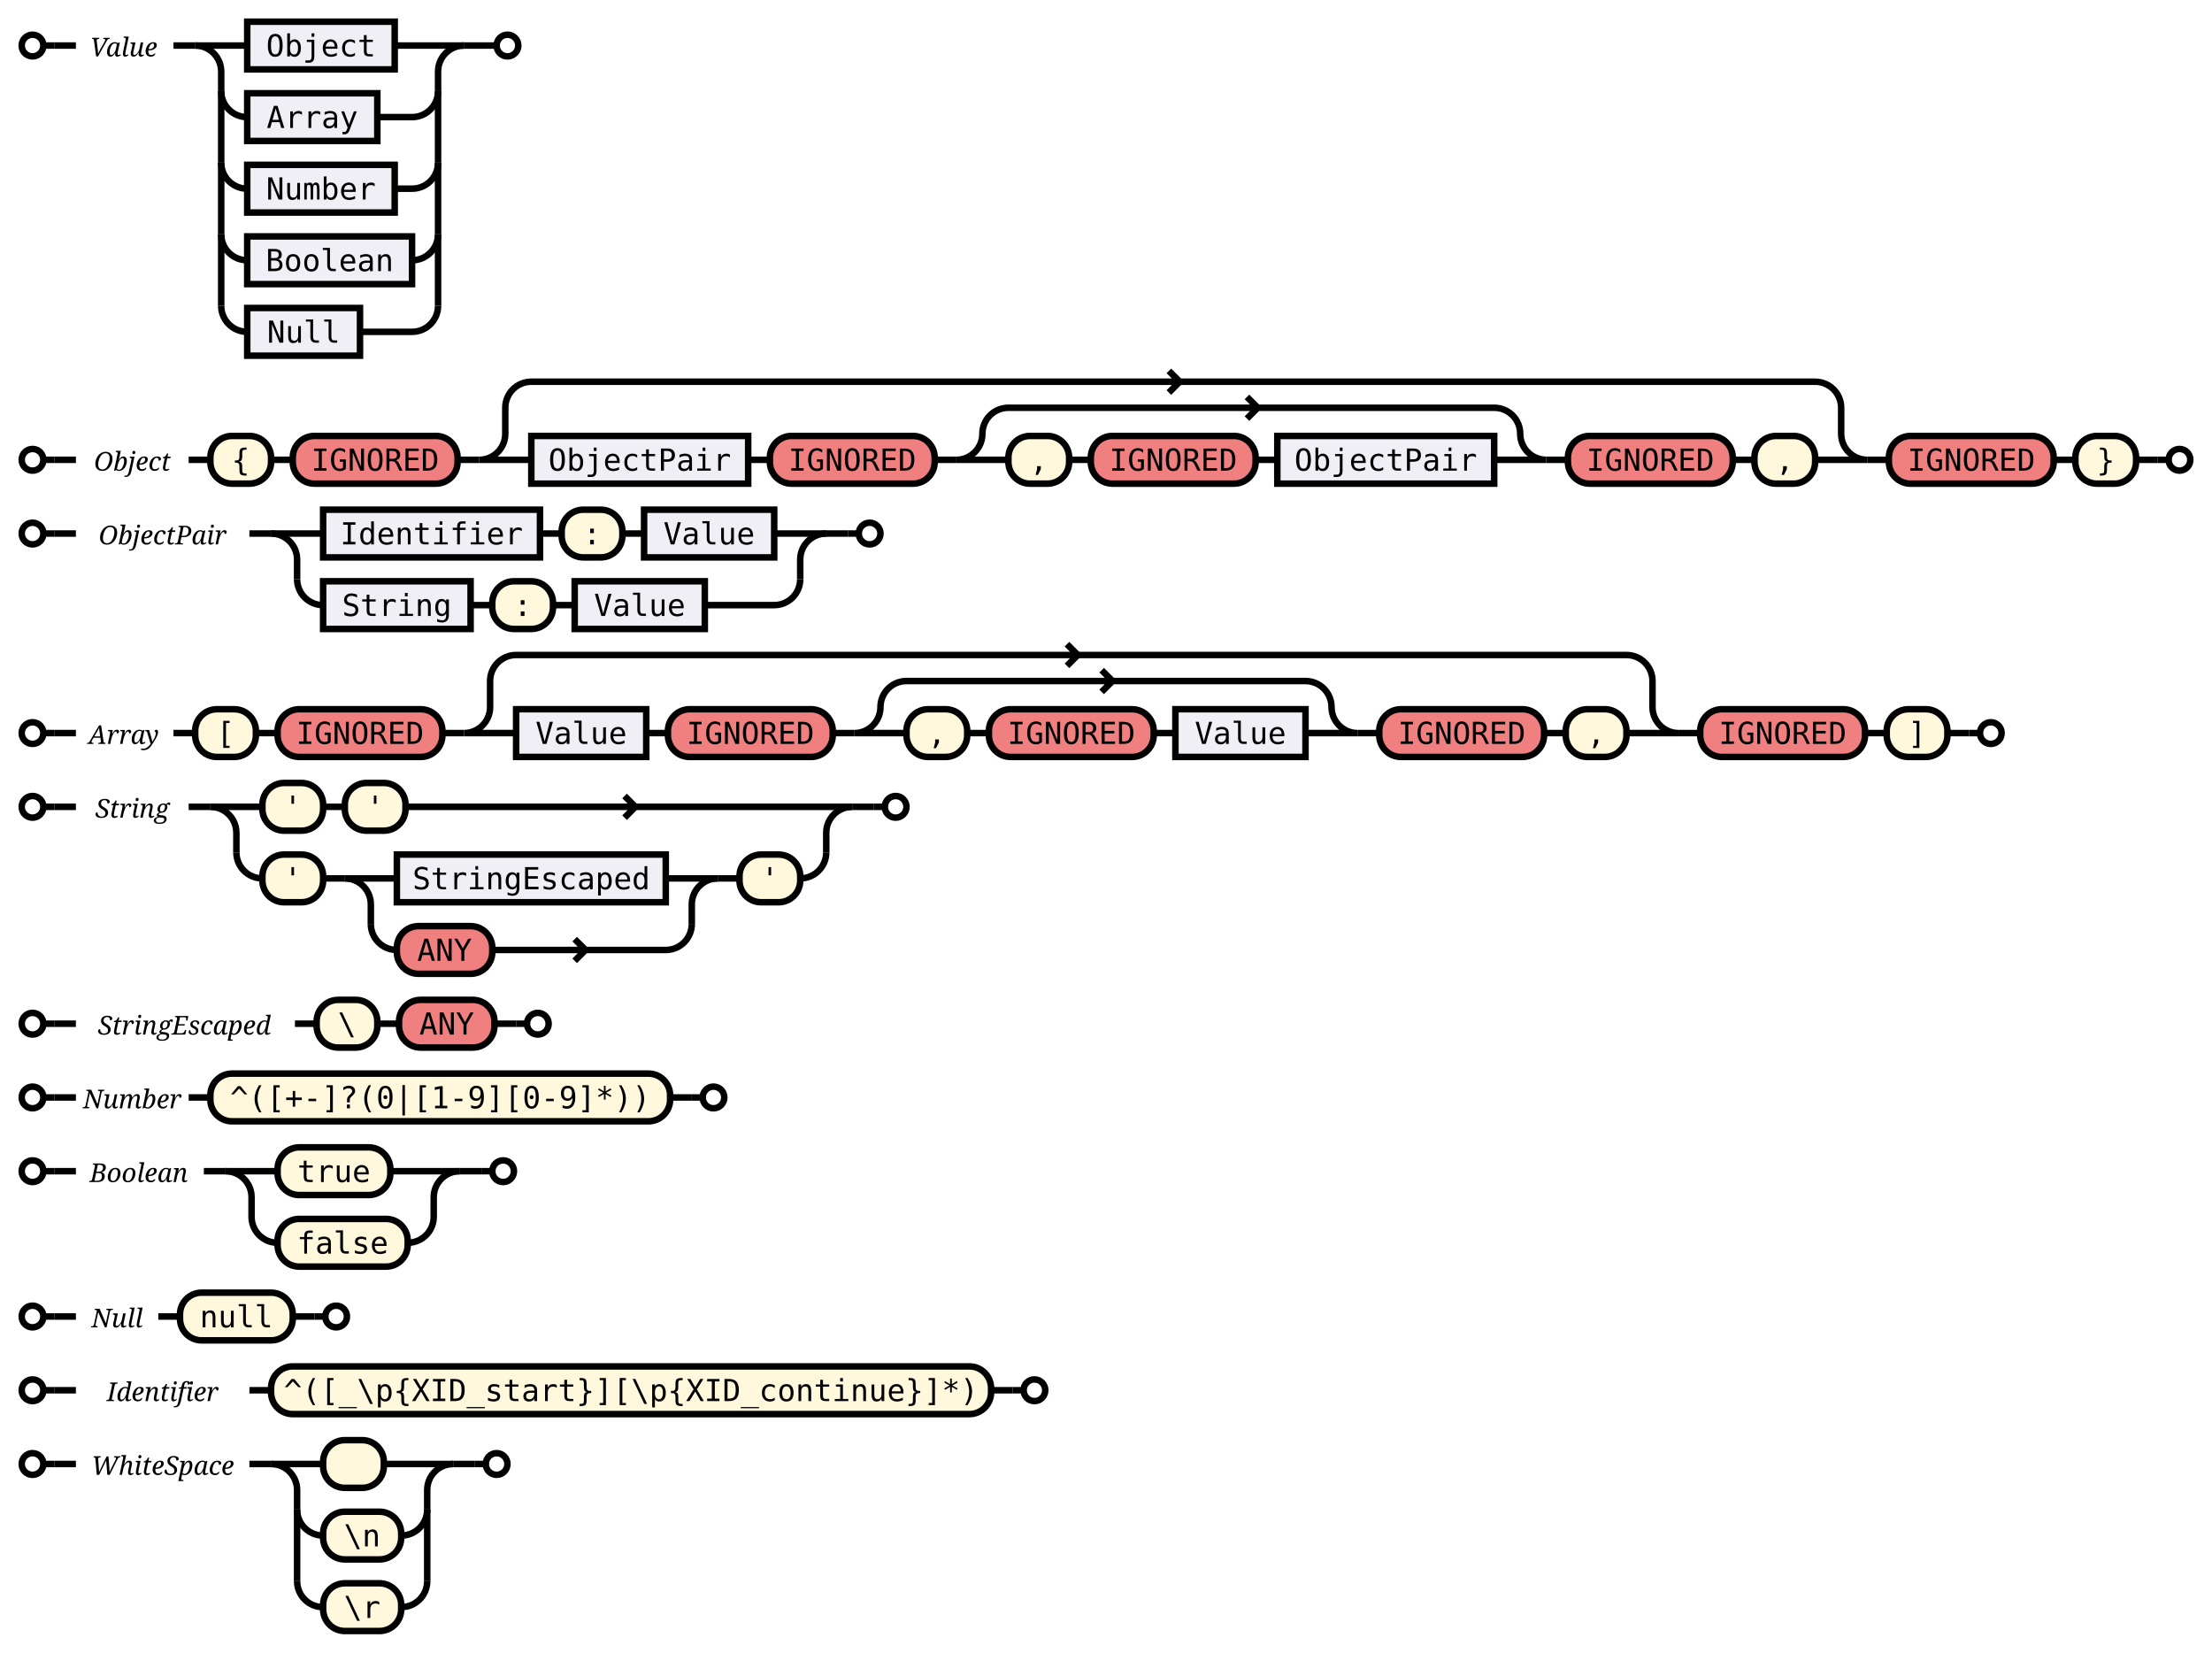
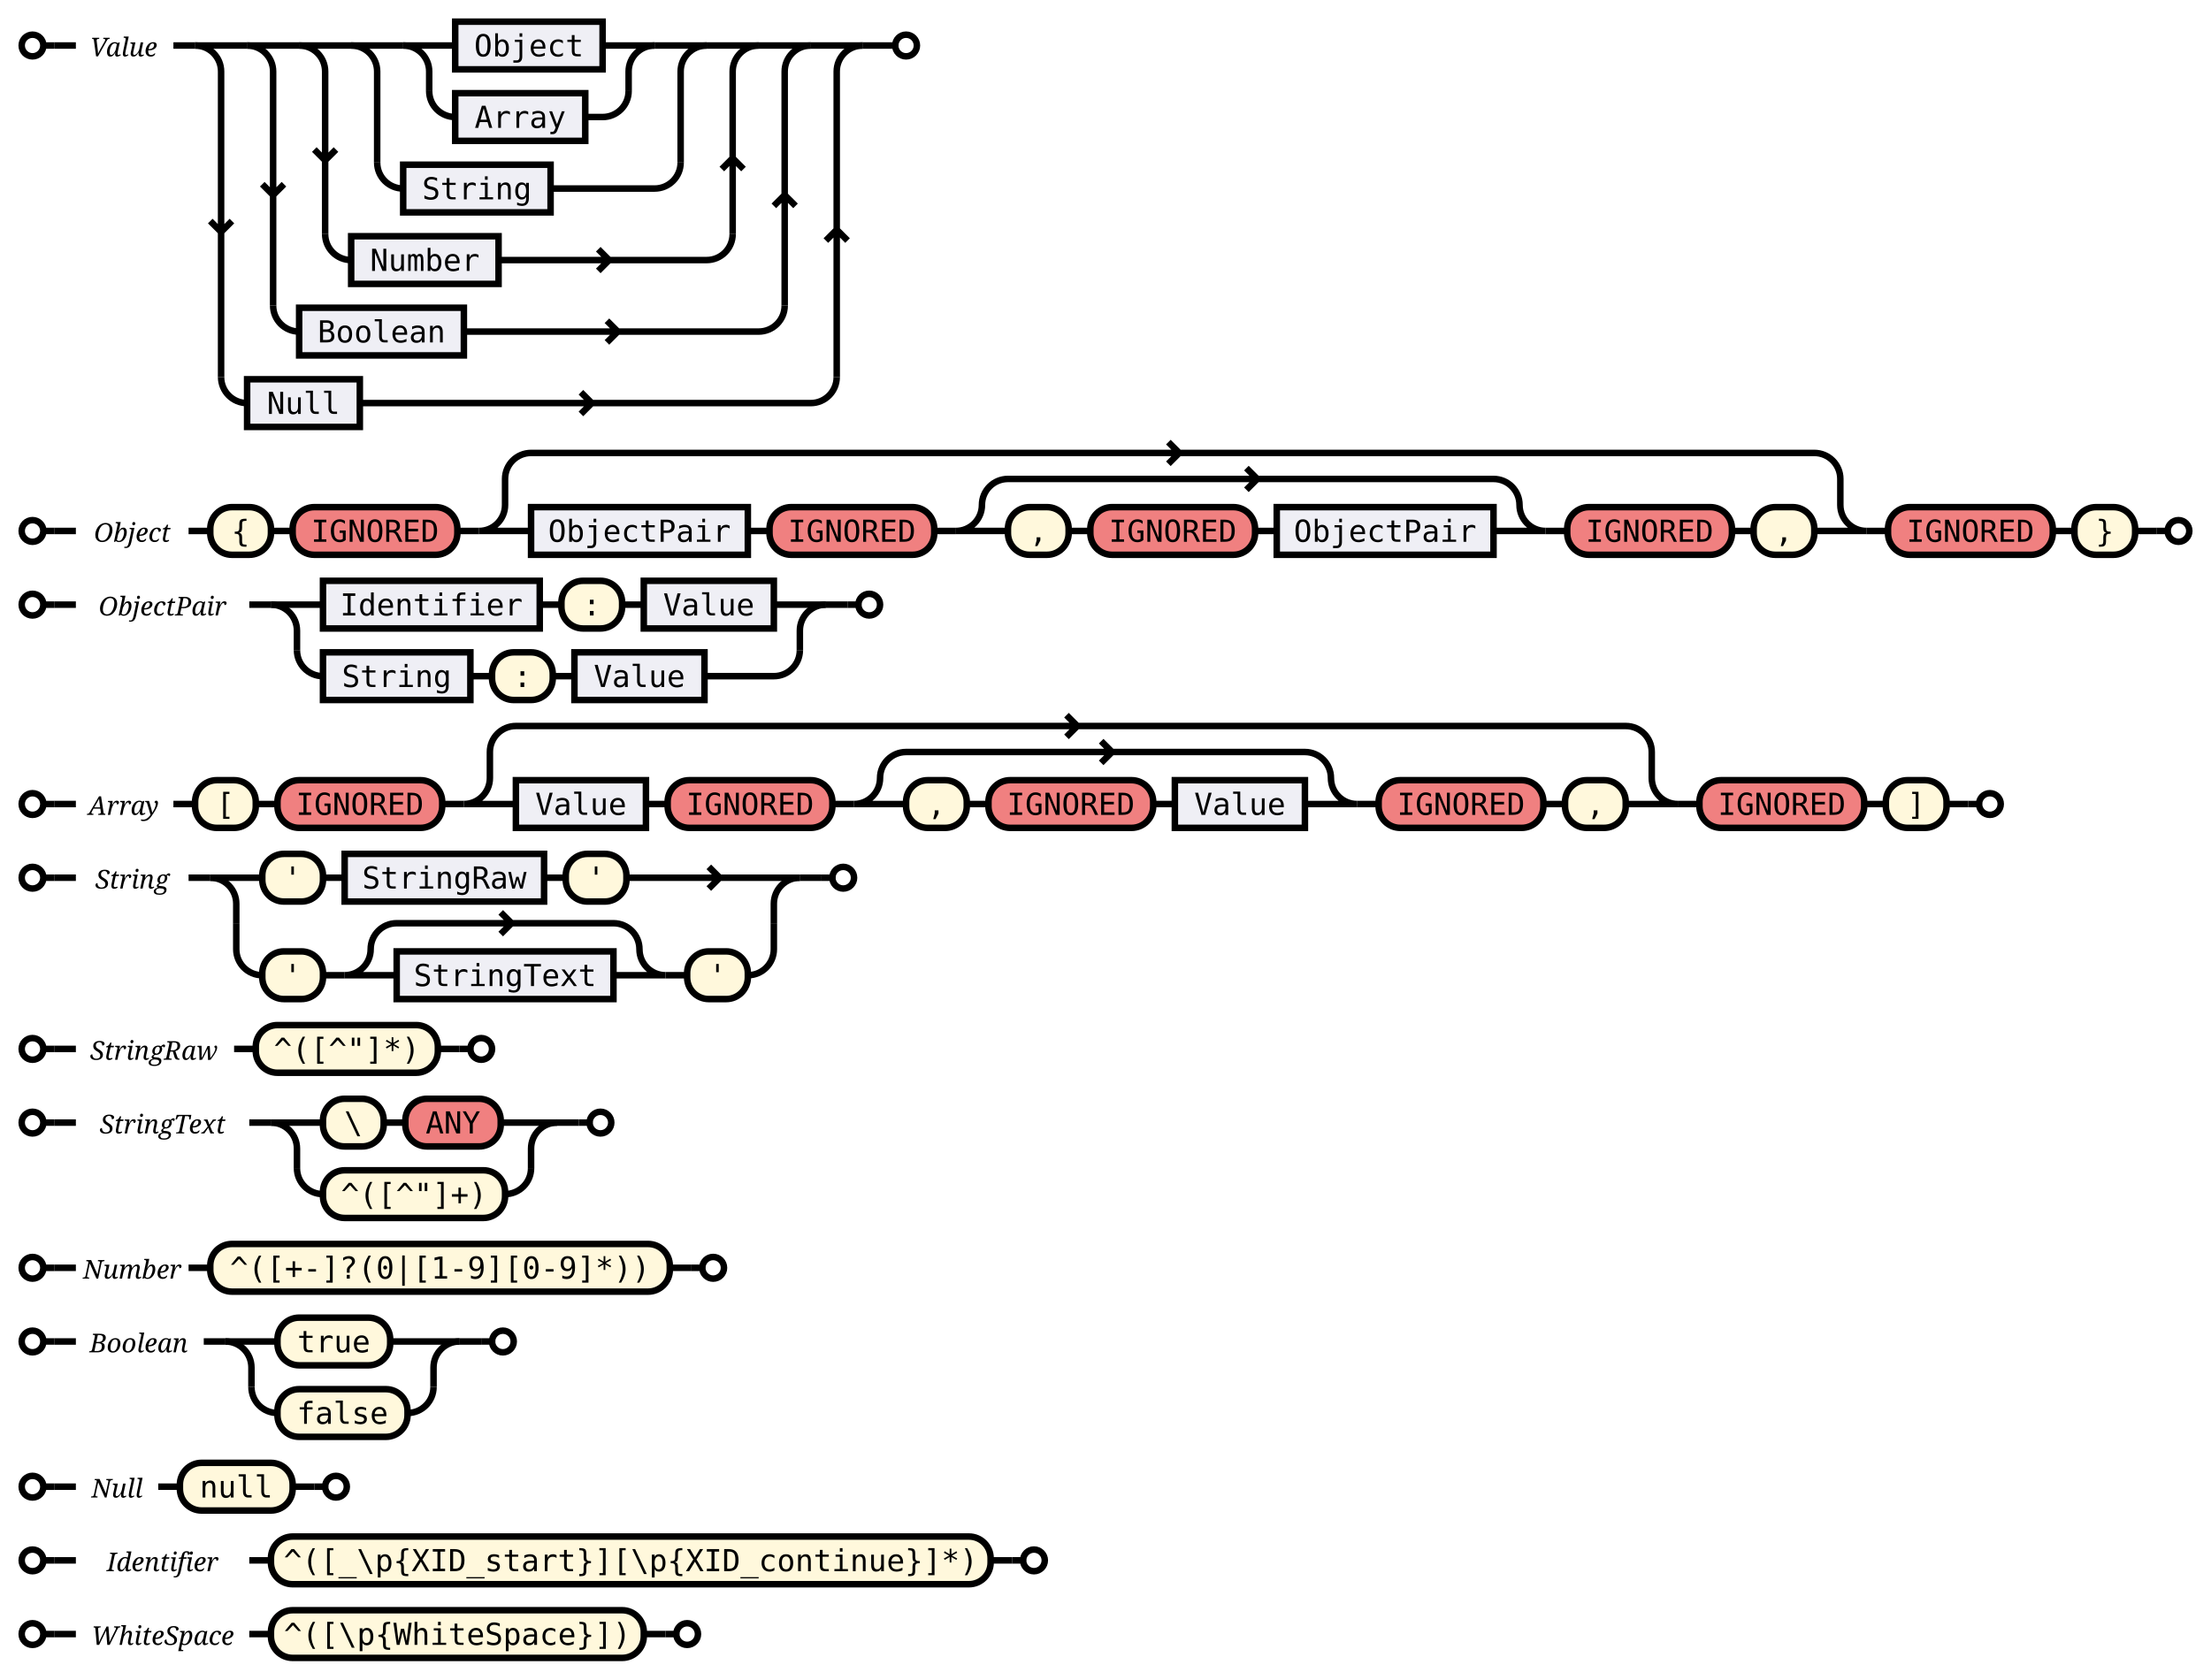
- <svg xmlns="http://www.w3.org/2000/svg" xmlns:xlink="http://www.w3.org/1999/xlink" class="railroad" viewBox="0 0 1020 762">
+ <svg xmlns="http://www.w3.org/2000/svg" xmlns:xlink="http://www.w3.org/1999/xlink" class="railroad" viewBox="0 0 1020 775">
  <style type="text/css">svg.railroad{background-color:hsl(30,20%,95%);background-size:15px 15px;background-image:linear-gradient(to right,rgba(30,30,30,.05) 1px,transparent 1px),linear-gradient(to bottom,rgba(30,30,30,.05) 1px,transparent 1px);}svg.railroad path{stroke-width:3px;stroke:black;fill:transparent;}svg.railroad .debug{stroke-width:1px;stroke:red;}svg.railroad text{font-size:14px;font-family:monospace;text-anchor:middle;}svg.railroad .nonterminal text{font-weight:bold;}svg.railroad text.comment{font-family:serif;font-style:italic;font-size:12px;}svg.railroad rect{stroke-width:3px;stroke:black;}svg.railroad g.labeledbox&gt;rect{stroke-width:1px;stroke:grey;stroke-dasharray:5px;fill:rgba(90,90,150,.1);}svg.railroad .symbol&gt;rect{fill:rgba(90,90,150,.1);}svg.railroad .regex&gt;rect{fill:honeydew;}svg.railroad .string&gt;rect{fill:cornsilk;}svg.railroad .character&gt;rect{fill:lightcoral;}</style>
  <g class="verticalgrid">
    <g class="sequence">
      <path d=" M 10 21 a 5 5 0 0 1 5 -5 a 5 5 0 0 1 5 5 a 5 5 0 0 1 -5 5 a 5 5 0 0 1 -5 -5 m 10 0 h 5" />
      <text class="comment" id="Value" x="57" y="26">
Value</text>
      <g class="choice">
-         <path d=" M 90 21 h 24 m 68 0 h 32" />
-         <a class="link" xlink:href="#Object">
-           <g class="symbol">
-             <rect height="22" width="68" x="114" y="10" />
-             <text x="148" y="26">
+         <path d=" M 90 21 h 24 m 260 0 h 24" />
+         <g class="choice">
+           <path d=" M 114 21 h 24 m 212 0 h 24" />
+           <g class="choice">
+             <path d=" M 138 21 h 24 m 164 0 h 24" />
+             <g class="choice">
+               <path d=" M 162 21 h 24 m 116 0 h 24" />
+               <g class="choice">
+                 <path d=" M 186 21 h 24 m 68 0 h 24" />
+                 <a class="link" xlink:href="#Object">
+                   <g class="symbol">
+                     <rect height="22" width="68" x="210" y="10" />
+                     <text x="244" y="26">
Object</text>
-           </g>
-         </a>
-         <path d=" M 90 21 a 12 12 0 0 1 12 12 v 9 m 100 0 v -9 a 12 12 0 0 1 12 -12" />
-         <path d=" M 102 42 v 33 m 100 0 v -33" />
-         <path d=" M 102 75 v 33 m 100 0 v -33" />
-         <path d=" M 102 108 v 33 m 100 0 v -33" />
-         <path d=" M 102 42 v 0 a 12 12 0 0 0 12 12 m 60 0 h 16 a 12 12 0 0 0 12 -12 v 0" />
-         <a class="link" xlink:href="#Array">
-           <g class="symbol">
-             <rect height="22" width="60" x="114" y="43" />
-             <text x="144" y="59">
+                   </g>
+                 </a>
+                 <path d=" M 186 21 a 12 12 0 0 1 12 12 v 9 m 92 0 v -9 a 12 12 0 0 1 12 -12" />
+                 <path d=" M 198 42 v 0 a 12 12 0 0 0 12 12 m 60 0 h 8 a 12 12 0 0 0 12 -12 v 0" />
+                 <a class="link" xlink:href="#Array">
+                   <g class="symbol">
+                     <rect height="22" width="60" x="210" y="43" />
+                     <text x="240" y="59">
Array</text>
-           </g>
-         </a>
-         <path d=" M 102 75 v 0 a 12 12 0 0 0 12 12 m 68 0 h 8 a 12 12 0 0 0 12 -12 v 0" />
-         <a class="link" xlink:href="#Number">
-           <g class="symbol">
-             <rect height="22" width="68" x="114" y="76" />
-             <text x="148" y="92">
+                   </g>
+                 </a>
+               </g>
+               <path d=" M 162 21 a 12 12 0 0 1 12 12 v 42 m 140 0 v -42 a 12 12 0 0 1 12 -12" />
+               <path d=" M 174 75 v 0 a 12 12 0 0 0 12 12 m 68 0 h 48 a 12 12 0 0 0 12 -12 v 0" />
+               <a class="link" xlink:href="#String">
+                 <g class="symbol">
+                   <rect height="22" width="68" x="186" y="76" />
+                   <text x="220" y="92">
+                             String
+                         </text>
+                 </g>
+               </a>
+             </g>
+             <path d=" M 138 21 a 12 12 0 0 1 12 12 v 75 m 0 -34 l -5 -5 m 10 0 l -5 5 m 0 34 m 188 0 v -75 m 0 40 l -5 5 m 10 0 l -5 -5 m 0 -40 a 12 12 0 0 1 12 -12" />
+             <path d=" M 150 108 v 0 a 12 12 0 0 0 12 12 m 68 0 h 96 m -45 0 l -5 -5 m 0 10 l 5 -5 m 45 0 a 12 12 0 0 0 12 -12 v 0" />
+             <a class="link" xlink:href="#Number">
+               <g class="symbol">
+                 <rect height="22" width="68" x="162" y="109" />
+                 <text x="196" y="125">
Number</text>
-           </g>
-         </a>
-         <path d=" M 102 108 v 0 a 12 12 0 0 0 12 12 m 76 0 h 0 a 12 12 0 0 0 12 -12 v 0" />
-         <a class="link" xlink:href="#Boolean">
-           <g class="symbol">
-             <rect height="22" width="76" x="114" y="109" />
-             <text x="152" y="125">
+               </g>
+             </a>
+           </g>
+           <path d=" M 114 21 a 12 12 0 0 1 12 12 v 108 m 0 -51 l -5 -5 m 10 0 l -5 5 m 0 51 m 236 0 v -108 m 0 57 l -5 5 m 10 0 l -5 -5 m 0 -57 a 12 12 0 0 1 12 -12" />
+           <path d=" M 126 141 v 0 a 12 12 0 0 0 12 12 m 76 0 h 136 m -65 0 l -5 -5 m 0 10 l 5 -5 m 65 0 a 12 12 0 0 0 12 -12 v 0" />
+           <a class="link" xlink:href="#Boolean">
+             <g class="symbol">
+               <rect height="22" width="76" x="138" y="142" />
+               <text x="176" y="158">
Boolean</text>
-           </g>
-         </a>
-         <path d=" M 102 141 v 0 a 12 12 0 0 0 12 12 m 52 0 h 24 a 12 12 0 0 0 12 -12 v 0" />
+             </g>
+           </a>
+         </g>
+         <path d=" M 90 21 a 12 12 0 0 1 12 12 v 141 m 0 -67 l -5 -5 m 10 0 l -5 5 m 0 67 m 284 0 v -141 m 0 73 l -5 5 m 10 0 l -5 -5 m 0 -73 a 12 12 0 0 1 12 -12" />
+         <path d=" M 102 174 v 0 a 12 12 0 0 0 12 12 m 52 0 h 208 m -101 0 l -5 -5 m 0 10 l 5 -5 m 101 0 a 12 12 0 0 0 12 -12 v 0" />
        <a class="link" xlink:href="#Null">
          <g class="symbol">
-             <rect height="22" width="52" x="114" y="142" />
-             <text x="140" y="158">
+             <rect height="22" width="52" x="114" y="175" />
+             <text x="140" y="191">
Null</text>
          </g>
        </a>
      </g>
-       <path d=" M 224 21 h 5 a 5 5 0 0 1 5 -5 a 5 5 0 0 1 5 5 a 5 5 0 0 1 -5 5 a 5 5 0 0 1 -5 -5" />
+       <path d=" M 408 21 h 5 a 5 5 0 0 1 5 -5 a 5 5 0 0 1 5 5 a 5 5 0 0 1 -5 5 a 5 5 0 0 1 -5 -5" />
      <path d=" M 25 21 h 10" />
      <path d=" M 80 21 h 10" />
-       <path d=" M 214 21 h 10" />
-     </g>
-     <g class="sequence">
-       <path d=" M 10 212 a 5 5 0 0 1 5 -5 a 5 5 0 0 1 5 5 a 5 5 0 0 1 -5 5 a 5 5 0 0 1 -5 -5 m 10 0 h 5" />
-       <text class="comment" id="Object" x="61" y="217">
+       <path d=" M 398 21 h 10" />
+     </g>
+     <g class="sequence">
+       <path d=" M 10 245 a 5 5 0 0 1 5 -5 a 5 5 0 0 1 5 5 a 5 5 0 0 1 -5 5 a 5 5 0 0 1 -5 -5 m 10 0 h 5" />
+       <text class="comment" id="Object" x="61" y="250">
Object</text>
      <g class="sequence">
        <g class="string">
-           <rect height="22" rx="10" ry="10" width="28" x="97" y="201" />
-           <text x="111" y="217">
+           <rect height="22" rx="10" ry="10" width="28" x="97" y="234" />
+           <text x="111" y="250">
{</text>
        </g>
        <g class="character">
-           <rect height="22" rx="10" ry="10" width="76" x="135" y="201" />
-           <text x="173" y="217">
+           <rect height="22" rx="10" ry="10" width="76" x="135" y="234" />
+           <text x="173" y="250">
IGNORED</text>
        </g>
        <g class="optional">
-           <path d=" M 221 212 h 24 m -24 0 a 12 12 0 0 0 12 -12 v -12 a 12 12 0 0 1 12 -12 h 592 m -293 0 l -5 -5 m 0 10 l 5 -5 m 293 0 a 12 12 0 0 1 12 12 v 12 a 12 12 0 0 0 12 12 h -24" />
+           <path d=" M 221 245 h 24 m -24 0 a 12 12 0 0 0 12 -12 v -12 a 12 12 0 0 1 12 -12 h 592 m -293 0 l -5 -5 m 0 10 l 5 -5 m 293 0 a 12 12 0 0 1 12 12 v 12 a 12 12 0 0 0 12 12 h -24" />
          <g class="sequence">
            <a class="link" xlink:href="#ObjectPair">
              <g class="symbol">
-                 <rect height="22" width="100" x="245" y="201" />
-                 <text x="295" y="217">
+                 <rect height="22" width="100" x="245" y="234" />
+                 <text x="295" y="250">
ObjectPair</text>
              </g>
            </a>
            <g class="character">
-               <rect height="22" rx="10" ry="10" width="76" x="355" y="201" />
-               <text x="393" y="217">
+               <rect height="22" rx="10" ry="10" width="76" x="355" y="234" />
+               <text x="393" y="250">
IGNORED</text>
            </g>
            <g class="optional">
-               <path d=" M 441 212 h 24 m -24 0 a 12 12 0 0 0 12 -12 v 0 a 12 12 0 0 1 12 -12 h 224 m -109 0 l -5 -5 m 0 10 l 5 -5 m 109 0 a 12 12 0 0 1 12 12 v 0 a 12 12 0 0 0 12 12 h -24" />
+               <path d=" M 441 245 h 24 m -24 0 a 12 12 0 0 0 12 -12 v 0 a 12 12 0 0 1 12 -12 h 224 m -109 0 l -5 -5 m 0 10 l 5 -5 m 109 0 a 12 12 0 0 1 12 12 v 0 a 12 12 0 0 0 12 12 h -24" />
              <g class="sequence">
-                 <g class="string">
-                   <rect height="22" rx="10" ry="10" width="28" x="465" y="201" />
-                   <text x="479" y="217">
+                 <g class="sequence">
+                   <g class="string">
+                     <rect height="22" rx="10" ry="10" width="28" x="465" y="234" />
+                     <text x="479" y="250">
,</text>
-                 </g>
-                 <g class="character">
-                   <rect height="22" rx="10" ry="10" width="76" x="503" y="201" />
-                   <text x="541" y="217">
- IGNORED</text>
+                   </g>
+                   <g class="character">
+                     <rect height="22" rx="10" ry="10" width="76" x="503" y="234" />
+                     <text x="541" y="250">
+ IGNORED</text>
+                   </g>
+                   <path d=" M 493 245 h 10" />
                </g>
                <a class="link" xlink:href="#ObjectPair">
                  <g class="symbol">
-                     <rect height="22" width="100" x="589" y="201" />
-                     <text x="639" y="217">
+                     <rect height="22" width="100" x="589" y="234" />
+                     <text x="639" y="250">
ObjectPair</text>
                  </g>
                </a>
-                 <path d=" M 493 212 h 10" />
-                 <path d=" M 579 212 h 10" />
+                 <path d=" M 579 245 h 10" />
              </g>
            </g>
            <g class="character">
-               <rect height="22" rx="10" ry="10" width="76" x="723" y="201" />
-               <text x="761" y="217">
+               <rect height="22" rx="10" ry="10" width="76" x="723" y="234" />
+               <text x="761" y="250">
IGNORED</text>
            </g>
            <g class="string">
-               <rect height="22" rx="10" ry="10" width="28" x="809" y="201" />
-               <text x="823" y="217">
+               <rect height="22" rx="10" ry="10" width="28" x="809" y="234" />
+               <text x="823" y="250">
,</text>
            </g>
-             <path d=" M 345 212 h 10" />
-             <path d=" M 431 212 h 10" />
-             <path d=" M 713 212 h 10" />
-             <path d=" M 799 212 h 10" />
+             <path d=" M 345 245 h 10" />
+             <path d=" M 431 245 h 10" />
+             <path d=" M 713 245 h 10" />
+             <path d=" M 799 245 h 10" />
          </g>
        </g>
        <g class="character">
-           <rect height="22" rx="10" ry="10" width="76" x="871" y="201" />
-           <text x="909" y="217">
- IGNORED</text>
-         </g>
-         <g class="string">
-           <rect height="22" rx="10" ry="10" width="28" x="957" y="201" />
-           <text x="971" y="217">
+           <rect height="22" rx="10" ry="10" width="76" x="871" y="234" />
+           <text x="909" y="250">
+ IGNORED</text>
+         </g>
+         <g class="string">
+           <rect height="22" rx="10" ry="10" width="28" x="957" y="234" />
+           <text x="971" y="250">
}</text>
        </g>
-         <path d=" M 125 212 h 10" />
-         <path d=" M 211 212 h 10" />
-         <path d=" M 861 212 h 10" />
-         <path d=" M 947 212 h 10" />
-       </g>
-       <path d=" M 995 212 h 5 a 5 5 0 0 1 5 -5 a 5 5 0 0 1 5 5 a 5 5 0 0 1 -5 5 a 5 5 0 0 1 -5 -5" />
-       <path d=" M 25 212 h 10" />
-       <path d=" M 87 212 h 10" />
-       <path d=" M 985 212 h 10" />
-     </g>
-     <g class="sequence">
-       <path d=" M 10 246 a 5 5 0 0 1 5 -5 a 5 5 0 0 1 5 5 a 5 5 0 0 1 -5 5 a 5 5 0 0 1 -5 -5 m 10 0 h 5" />
-       <text class="comment" id="ObjectPair" x="75" y="251">
+         <path d=" M 125 245 h 10" />
+         <path d=" M 211 245 h 10" />
+         <path d=" M 861 245 h 10" />
+         <path d=" M 947 245 h 10" />
+       </g>
+       <path d=" M 995 245 h 5 a 5 5 0 0 1 5 -5 a 5 5 0 0 1 5 5 a 5 5 0 0 1 -5 5 a 5 5 0 0 1 -5 -5" />
+       <path d=" M 25 245 h 10" />
+       <path d=" M 87 245 h 10" />
+       <path d=" M 985 245 h 10" />
+     </g>
+     <g class="sequence">
+       <path d=" M 10 279 a 5 5 0 0 1 5 -5 a 5 5 0 0 1 5 5 a 5 5 0 0 1 -5 5 a 5 5 0 0 1 -5 -5 m 10 0 h 5" />
+       <text class="comment" id="ObjectPair" x="75" y="284">
ObjectPair</text>
      <g class="choice">
-         <path d=" M 125 246 h 24 m 208 0 h 24" />
+         <path d=" M 125 279 h 24 m 208 0 h 24" />
        <g class="sequence">
-           <a class="link" xlink:href="#Identifier">
-             <g class="symbol">
-               <rect height="22" width="100" x="149" y="235" />
-               <text x="199" y="251">
+           <g class="sequence">
+             <a class="link" xlink:href="#Identifier">
+               <g class="symbol">
+                 <rect height="22" width="100" x="149" y="268" />
+                 <text x="199" y="284">
Identifier</text>
-             </g>
-           </a>
-           <g class="string">
-             <rect height="22" rx="10" ry="10" width="28" x="259" y="235" />
-             <text x="273" y="251">
+               </g>
+             </a>
+             <g class="string">
+               <rect height="22" rx="10" ry="10" width="28" x="259" y="268" />
+               <text x="273" y="284">
:</text>
+             </g>
+             <path d=" M 249 279 h 10" />
          </g>
          <a class="link" xlink:href="#Value">
            <g class="symbol">
-               <rect height="22" width="60" x="297" y="235" />
-               <text x="327" y="251">
+               <rect height="22" width="60" x="297" y="268" />
+               <text x="327" y="284">
Value</text>
            </g>
          </a>
-           <path d=" M 249 246 h 10" />
-           <path d=" M 287 246 h 10" />
-         </g>
-         <path d=" M 125 246 a 12 12 0 0 1 12 12 v 9 m 232 0 v -9 a 12 12 0 0 1 12 -12" />
-         <path d=" M 137 267 v 0 a 12 12 0 0 0 12 12 m 176 0 h 32 a 12 12 0 0 0 12 -12 v 0" />
+           <path d=" M 287 279 h 10" />
+         </g>
+         <path d=" M 125 279 a 12 12 0 0 1 12 12 v 9 m 232 0 v -9 a 12 12 0 0 1 12 -12" />
+         <path d=" M 137 300 v 0 a 12 12 0 0 0 12 12 m 176 0 h 32 a 12 12 0 0 0 12 -12 v 0" />
        <g class="sequence">
-           <a class="link" xlink:href="#String">
-             <g class="symbol">
-               <rect height="22" width="68" x="149" y="268" />
-               <text x="183" y="284">
+           <g class="sequence">
+             <a class="link" xlink:href="#String">
+               <g class="symbol">
+                 <rect height="22" width="68" x="149" y="301" />
+                 <text x="183" y="317">
String</text>
-             </g>
-           </a>
-           <g class="string">
-             <rect height="22" rx="10" ry="10" width="28" x="227" y="268" />
-             <text x="241" y="284">
+               </g>
+             </a>
+             <g class="string">
+               <rect height="22" rx="10" ry="10" width="28" x="227" y="301" />
+               <text x="241" y="317">
:</text>
+             </g>
+             <path d=" M 217 312 h 10" />
          </g>
          <a class="link" xlink:href="#Value">
            <g class="symbol">
-               <rect height="22" width="60" x="265" y="268" />
-               <text x="295" y="284">
+               <rect height="22" width="60" x="265" y="301" />
+               <text x="295" y="317">
Value</text>
            </g>
          </a>
-           <path d=" M 217 279 h 10" />
-           <path d=" M 255 279 h 10" />
-         </g>
-       </g>
-       <path d=" M 391 246 h 5 a 5 5 0 0 1 5 -5 a 5 5 0 0 1 5 5 a 5 5 0 0 1 -5 5 a 5 5 0 0 1 -5 -5" />
-       <path d=" M 25 246 h 10" />
-       <path d=" M 115 246 h 10" />
-       <path d=" M 381 246 h 10" />
-     </g>
-     <g class="sequence">
-       <path d=" M 10 338 a 5 5 0 0 1 5 -5 a 5 5 0 0 1 5 5 a 5 5 0 0 1 -5 5 a 5 5 0 0 1 -5 -5 m 10 0 h 5" />
-       <text class="comment" id="Array" x="57" y="343">
+           <path d=" M 255 312 h 10" />
+         </g>
+       </g>
+       <path d=" M 391 279 h 5 a 5 5 0 0 1 5 -5 a 5 5 0 0 1 5 5 a 5 5 0 0 1 -5 5 a 5 5 0 0 1 -5 -5" />
+       <path d=" M 25 279 h 10" />
+       <path d=" M 115 279 h 10" />
+       <path d=" M 381 279 h 10" />
+     </g>
+     <g class="sequence">
+       <path d=" M 10 371 a 5 5 0 0 1 5 -5 a 5 5 0 0 1 5 5 a 5 5 0 0 1 -5 5 a 5 5 0 0 1 -5 -5 m 10 0 h 5" />
+       <text class="comment" id="Array" x="57" y="376">
Array</text>
      <g class="sequence">
        <g class="string">
-           <rect height="22" rx="10" ry="10" width="28" x="90" y="327" />
-           <text x="104" y="343">
+           <rect height="22" rx="10" ry="10" width="28" x="90" y="360" />
+           <text x="104" y="376">
[</text>
        </g>
        <g class="character">
-           <rect height="22" rx="10" ry="10" width="76" x="128" y="327" />
-           <text x="166" y="343">
+           <rect height="22" rx="10" ry="10" width="76" x="128" y="360" />
+           <text x="166" y="376">
IGNORED</text>
        </g>
        <g class="optional">
-           <path d=" M 214 338 h 24 m -24 0 a 12 12 0 0 0 12 -12 v -12 a 12 12 0 0 1 12 -12 h 512 m -253 0 l -5 -5 m 0 10 l 5 -5 m 253 0 a 12 12 0 0 1 12 12 v 12 a 12 12 0 0 0 12 12 h -24" />
+           <path d=" M 214 371 h 24 m -24 0 a 12 12 0 0 0 12 -12 v -12 a 12 12 0 0 1 12 -12 h 512 m -253 0 l -5 -5 m 0 10 l 5 -5 m 253 0 a 12 12 0 0 1 12 12 v 12 a 12 12 0 0 0 12 12 h -24" />
          <g class="sequence">
            <a class="link" xlink:href="#Value">
              <g class="symbol">
-                 <rect height="22" width="60" x="238" y="327" />
-                 <text x="268" y="343">
+                 <rect height="22" width="60" x="238" y="360" />
+                 <text x="268" y="376">
Value</text>
              </g>
            </a>
            <g class="character">
-               <rect height="22" rx="10" ry="10" width="76" x="308" y="327" />
-               <text x="346" y="343">
+               <rect height="22" rx="10" ry="10" width="76" x="308" y="360" />
+               <text x="346" y="376">
IGNORED</text>
            </g>
            <g class="optional">
-               <path d=" M 394 338 h 24 m -24 0 a 12 12 0 0 0 12 -12 v 0 a 12 12 0 0 1 12 -12 h 184 m -89 0 l -5 -5 m 0 10 l 5 -5 m 89 0 a 12 12 0 0 1 12 12 v 0 a 12 12 0 0 0 12 12 h -24" />
+               <path d=" M 394 371 h 24 m -24 0 a 12 12 0 0 0 12 -12 v 0 a 12 12 0 0 1 12 -12 h 184 m -89 0 l -5 -5 m 0 10 l 5 -5 m 89 0 a 12 12 0 0 1 12 12 v 0 a 12 12 0 0 0 12 12 h -24" />
              <g class="sequence">
-                 <g class="string">
-                   <rect height="22" rx="10" ry="10" width="28" x="418" y="327" />
-                   <text x="432" y="343">
+                 <g class="sequence">
+                   <g class="string">
+                     <rect height="22" rx="10" ry="10" width="28" x="418" y="360" />
+                     <text x="432" y="376">
,</text>
-                 </g>
-                 <g class="character">
-                   <rect height="22" rx="10" ry="10" width="76" x="456" y="327" />
-                   <text x="494" y="343">
- IGNORED</text>
+                   </g>
+                   <g class="character">
+                     <rect height="22" rx="10" ry="10" width="76" x="456" y="360" />
+                     <text x="494" y="376">
+ IGNORED</text>
+                   </g>
+                   <path d=" M 446 371 h 10" />
                </g>
                <a class="link" xlink:href="#Value">
                  <g class="symbol">
-                     <rect height="22" width="60" x="542" y="327" />
-                     <text x="572" y="343">
+                     <rect height="22" width="60" x="542" y="360" />
+                     <text x="572" y="376">
Value</text>
                  </g>
                </a>
-                 <path d=" M 446 338 h 10" />
-                 <path d=" M 532 338 h 10" />
+                 <path d=" M 532 371 h 10" />
              </g>
            </g>
            <g class="character">
-               <rect height="22" rx="10" ry="10" width="76" x="636" y="327" />
-               <text x="674" y="343">
+               <rect height="22" rx="10" ry="10" width="76" x="636" y="360" />
+               <text x="674" y="376">
IGNORED</text>
            </g>
            <g class="string">
-               <rect height="22" rx="10" ry="10" width="28" x="722" y="327" />
-               <text x="736" y="343">
+               <rect height="22" rx="10" ry="10" width="28" x="722" y="360" />
+               <text x="736" y="376">
,</text>
            </g>
-             <path d=" M 298 338 h 10" />
-             <path d=" M 384 338 h 10" />
-             <path d=" M 626 338 h 10" />
-             <path d=" M 712 338 h 10" />
+             <path d=" M 298 371 h 10" />
+             <path d=" M 384 371 h 10" />
+             <path d=" M 626 371 h 10" />
+             <path d=" M 712 371 h 10" />
          </g>
        </g>
        <g class="character">
-           <rect height="22" rx="10" ry="10" width="76" x="784" y="327" />
-           <text x="822" y="343">
- IGNORED</text>
-         </g>
-         <g class="string">
-           <rect height="22" rx="10" ry="10" width="28" x="870" y="327" />
-           <text x="884" y="343">
+           <rect height="22" rx="10" ry="10" width="76" x="784" y="360" />
+           <text x="822" y="376">
+ IGNORED</text>
+         </g>
+         <g class="string">
+           <rect height="22" rx="10" ry="10" width="28" x="870" y="360" />
+           <text x="884" y="376">
]</text>
        </g>
-         <path d=" M 118 338 h 10" />
-         <path d=" M 204 338 h 10" />
-         <path d=" M 774 338 h 10" />
-         <path d=" M 860 338 h 10" />
-       </g>
-       <path d=" M 908 338 h 5 a 5 5 0 0 1 5 -5 a 5 5 0 0 1 5 5 a 5 5 0 0 1 -5 5 a 5 5 0 0 1 -5 -5" />
-       <path d=" M 25 338 h 10" />
-       <path d=" M 80 338 h 10" />
-       <path d=" M 898 338 h 10" />
-     </g>
-     <g class="sequence">
-       <path d=" M 10 372 a 5 5 0 0 1 5 -5 a 5 5 0 0 1 5 5 a 5 5 0 0 1 -5 5 a 5 5 0 0 1 -5 -5 m 10 0 h 5" />
-       <text class="comment" id="String" x="61" y="377">
+         <path d=" M 118 371 h 10" />
+         <path d=" M 204 371 h 10" />
+         <path d=" M 774 371 h 10" />
+         <path d=" M 860 371 h 10" />
+       </g>
+       <path d=" M 908 371 h 5 a 5 5 0 0 1 5 -5 a 5 5 0 0 1 5 5 a 5 5 0 0 1 -5 5 a 5 5 0 0 1 -5 -5" />
+       <path d=" M 25 371 h 10" />
+       <path d=" M 80 371 h 10" />
+       <path d=" M 898 371 h 10" />
+     </g>
+     <g class="sequence">
+       <path d=" M 10 405 a 5 5 0 0 1 5 -5 a 5 5 0 0 1 5 5 a 5 5 0 0 1 -5 5 a 5 5 0 0 1 -5 -5 m 10 0 h 5" />
+       <text class="comment" id="String" x="61" y="410">
String</text>
      <g class="choice">
-         <path d=" M 97 372 h 24 m 66 0 h 206 m -100 0 l -5 -5 m 0 10 l 5 -5 m 100 0" />
-         <g class="sequence">
-           <g class="string">
-             <rect height="22" rx="10" ry="10" width="28" x="121" y="361" />
-             <text x="135" y="377">
- '</text>
-           </g>
-           <g class="string">
-             <rect height="22" rx="10" ry="10" width="28" x="159" y="361" />
-             <text x="173" y="377">
- '</text>
-           </g>
-           <path d=" M 149 372 h 10" />
-         </g>
-         <path d=" M 97 372 a 12 12 0 0 1 12 12 v 9 m 272 0 v -9 a 12 12 0 0 1 12 -12" />
-         <path d=" M 109 393 v 0 a 12 12 0 0 0 12 12 m 248 0 h 0 a 12 12 0 0 0 12 -12 v 0" />
+         <path d=" M 97 405 h 24 m 168 0 h 80 m -37 0 l -5 -5 m 0 10 l 5 -5 m 37 0" />
        <g class="sequence">
          <g class="string">
            <rect height="22" rx="10" ry="10" width="28" x="121" y="394" />
            <text x="135" y="410">
'</text>
          </g>
-           <g class="choice">
-             <path d=" M 159 405 h 24 m 124 0 h 24" />
-             <a class="link" xlink:href="#StringEscaped">
+           <a class="link" xlink:href="#StringRaw">
+             <g class="symbol">
+               <rect height="22" width="92" x="159" y="394" />
+               <text x="205" y="410">
+                 StringRaw
+             </text>
+             </g>
+           </a>
+           <g class="string">
+             <rect height="22" rx="10" ry="10" width="28" x="261" y="394" />
+             <text x="275" y="410">
+ '</text>
+           </g>
+           <path d=" M 149 405 h 10" />
+           <path d=" M 251 405 h 10" />
+         </g>
+         <path d=" M 97 405 a 12 12 0 0 1 12 12 v 9 m 248 0 v -9 a 12 12 0 0 1 12 -12" />
+         <path d=" M 109 426 v 12 a 12 12 0 0 0 12 12 m 224 0 h 0 a 12 12 0 0 0 12 -12 v -12" />
+         <g class="sequence">
+           <g class="string">
+             <rect height="22" rx="10" ry="10" width="28" x="121" y="439" />
+             <text x="135" y="455">
+ '</text>
+           </g>
+           <g class="optional">
+             <path d=" M 159 450 h 24 m -24 0 a 12 12 0 0 0 12 -12 v 0 a 12 12 0 0 1 12 -12 h 100 m -47 0 l -5 -5 m 0 10 l 5 -5 m 47 0 a 12 12 0 0 1 12 12 v 0 a 12 12 0 0 0 12 12 h -24" />
+             <a class="link" xlink:href="#StringText">
              <g class="symbol">
-                 <rect height="22" width="124" x="183" y="394" />
-                 <text x="245" y="410">
- StringEscaped</text>
+                 <rect height="22" width="100" x="183" y="439" />
+                 <text x="233" y="455">
+         StringText
+     </text>
              </g>
            </a>
-             <path d=" M 159 405 a 12 12 0 0 1 12 12 v 9 m 148 0 v -9 a 12 12 0 0 1 12 -12" />
-             <path d=" M 171 426 v 0 a 12 12 0 0 0 12 12 m 44 0 h 80 m -37 0 l -5 -5 m 0 10 l 5 -5 m 37 0 a 12 12 0 0 0 12 -12 v 0" />
-             <g class="character">
-               <rect height="22" rx="10" ry="10" width="44" x="183" y="427" />
-               <text x="205" y="443">
+           </g>
+           <g class="string">
+             <rect height="22" rx="10" ry="10" width="28" x="317" y="439" />
+             <text x="331" y="455">
+ '</text>
+           </g>
+           <path d=" M 149 450 h 10" />
+           <path d=" M 307 450 h 10" />
+         </g>
+       </g>
+       <path d=" M 379 405 h 5 a 5 5 0 0 1 5 -5 a 5 5 0 0 1 5 5 a 5 5 0 0 1 -5 5 a 5 5 0 0 1 -5 -5" />
+       <path d=" M 25 405 h 10" />
+       <path d=" M 87 405 h 10" />
+       <path d=" M 369 405 h 10" />
+     </g>
+     <g class="sequence">
+       <path d=" M 10 484 a 5 5 0 0 1 5 -5 a 5 5 0 0 1 5 5 a 5 5 0 0 1 -5 5 a 5 5 0 0 1 -5 -5 m 10 0 h 5" />
+       <text class="comment" id="StringRaw" x="71" y="489">
+             StringRaw
+         </text>
+       <g class="string">
+         <rect height="22" rx="10" ry="10" width="84" x="118" y="473" />
+         <text x="160" y="489">
+                 ^([^"]*)
+             </text>
+       </g>
+       <path d=" M 212 484 h 5 a 5 5 0 0 1 5 -5 a 5 5 0 0 1 5 5 a 5 5 0 0 1 -5 5 a 5 5 0 0 1 -5 -5" />
+       <path d=" M 25 484 h 10" />
+       <path d=" M 108 484 h 10" />
+       <path d=" M 202 484 h 10" />
+     </g>
+     <g class="sequence">
+       <path d=" M 10 518 a 5 5 0 0 1 5 -5 a 5 5 0 0 1 5 5 a 5 5 0 0 1 -5 5 a 5 5 0 0 1 -5 -5 m 10 0 h 5" />
+       <text class="comment" id="StringText" x="75" y="523">
+         StringText
+     </text>
+       <g class="choice">
+         <path d=" M 125 518 h 24 m 82 0 h 26" />
+         <g class="sequence">
+           <g class="string">
+             <rect height="22" rx="10" ry="10" width="28" x="149" y="507" />
+             <text x="163" y="523">
+ \</text>
+           </g>
+           <g class="character">
+             <rect height="22" rx="10" ry="10" width="44" x="187" y="507" />
+             <text x="209" y="523">
ANY</text>
-             </g>
-           </g>
-           <g class="string">
-             <rect height="22" rx="10" ry="10" width="28" x="341" y="394" />
-             <text x="355" y="410">
- '</text>
-           </g>
-           <path d=" M 149 405 h 10" />
-           <path d=" M 331 405 h 10" />
-         </g>
-       </g>
-       <path d=" M 403 372 h 5 a 5 5 0 0 1 5 -5 a 5 5 0 0 1 5 5 a 5 5 0 0 1 -5 5 a 5 5 0 0 1 -5 -5" />
-       <path d=" M 25 372 h 10" />
-       <path d=" M 87 372 h 10" />
-       <path d=" M 393 372 h 10" />
-     </g>
-     <g class="sequence">
-       <path d=" M 10 472 a 5 5 0 0 1 5 -5 a 5 5 0 0 1 5 5 a 5 5 0 0 1 -5 5 a 5 5 0 0 1 -5 -5 m 10 0 h 5" />
-       <text class="comment" id="StringEscaped" x="85" y="477">
- StringEscaped</text>
-       <g class="sequence">
-         <g class="string">
-           <rect height="22" rx="10" ry="10" width="28" x="146" y="461" />
-           <text x="160" y="477">
- \</text>
-         </g>
-         <g class="character">
-           <rect height="22" rx="10" ry="10" width="44" x="184" y="461" />
-           <text x="206" y="477">
- ANY</text>
-         </g>
-         <path d=" M 174 472 h 10" />
-       </g>
-       <path d=" M 238 472 h 5 a 5 5 0 0 1 5 -5 a 5 5 0 0 1 5 5 a 5 5 0 0 1 -5 5 a 5 5 0 0 1 -5 -5" />
-       <path d=" M 25 472 h 10" />
-       <path d=" M 136 472 h 10" />
-       <path d=" M 228 472 h 10" />
-     </g>
-     <g class="sequence">
-       <path d=" M 10 506 a 5 5 0 0 1 5 -5 a 5 5 0 0 1 5 5 a 5 5 0 0 1 -5 5 a 5 5 0 0 1 -5 -5 m 10 0 h 5" />
-       <text class="comment" id="Number" x="61" y="511">
+           </g>
+           <path d=" M 177 518 h 10" />
+         </g>
+         <path d=" M 125 518 a 12 12 0 0 1 12 12 v 9 m 108 0 v -9 a 12 12 0 0 1 12 -12" />
+         <path d=" M 137 539 v 0 a 12 12 0 0 0 12 12 m 84 0 h 0 a 12 12 0 0 0 12 -12 v 0" />
+         <g class="string">
+           <rect height="22" rx="10" ry="10" width="84" x="149" y="540" />
+           <text x="191" y="556">
+                 ^([^"]+)
+             </text>
+         </g>
+       </g>
+       <path d=" M 267 518 h 5 a 5 5 0 0 1 5 -5 a 5 5 0 0 1 5 5 a 5 5 0 0 1 -5 5 a 5 5 0 0 1 -5 -5" />
+       <path d=" M 25 518 h 10" />
+       <path d=" M 115 518 h 10" />
+       <path d=" M 257 518 h 10" />
+     </g>
+     <g class="sequence">
+       <path d=" M 10 585 a 5 5 0 0 1 5 -5 a 5 5 0 0 1 5 5 a 5 5 0 0 1 -5 5 a 5 5 0 0 1 -5 -5 m 10 0 h 5" />
+       <text class="comment" id="Number" x="61" y="590">
Number</text>
      <g class="string">
-         <rect height="22" rx="10" ry="10" width="212" x="97" y="495" />
-         <text x="203" y="511">
+         <rect height="22" rx="10" ry="10" width="212" x="97" y="574" />
+         <text x="203" y="590">
^([+-]?(0|[1-9][0-9]*))</text>
      </g>
-       <path d=" M 319 506 h 5 a 5 5 0 0 1 5 -5 a 5 5 0 0 1 5 5 a 5 5 0 0 1 -5 5 a 5 5 0 0 1 -5 -5" />
-       <path d=" M 25 506 h 10" />
-       <path d=" M 87 506 h 10" />
-       <path d=" M 309 506 h 10" />
-     </g>
-     <g class="sequence">
-       <path d=" M 10 540 a 5 5 0 0 1 5 -5 a 5 5 0 0 1 5 5 a 5 5 0 0 1 -5 5 a 5 5 0 0 1 -5 -5 m 10 0 h 5" />
-       <text class="comment" id="Boolean" x="64" y="545">
+       <path d=" M 319 585 h 5 a 5 5 0 0 1 5 -5 a 5 5 0 0 1 5 5 a 5 5 0 0 1 -5 5 a 5 5 0 0 1 -5 -5" />
+       <path d=" M 25 585 h 10" />
+       <path d=" M 87 585 h 10" />
+       <path d=" M 309 585 h 10" />
+     </g>
+     <g class="sequence">
+       <path d=" M 10 619 a 5 5 0 0 1 5 -5 a 5 5 0 0 1 5 5 a 5 5 0 0 1 -5 5 a 5 5 0 0 1 -5 -5 m 10 0 h 5" />
+       <text class="comment" id="Boolean" x="64" y="624">
Boolean</text>
      <g class="choice">
-         <path d=" M 104 540 h 24 m 52 0 h 32" />
-         <g class="string">
-           <rect height="22" rx="10" ry="10" width="52" x="128" y="529" />
-           <text x="154" y="545">
+         <path d=" M 104 619 h 24 m 52 0 h 32" />
+         <g class="string">
+           <rect height="22" rx="10" ry="10" width="52" x="128" y="608" />
+           <text x="154" y="624">
true</text>
        </g>
-         <path d=" M 104 540 a 12 12 0 0 1 12 12 v 9 m 84 0 v -9 a 12 12 0 0 1 12 -12" />
-         <path d=" M 116 561 v 0 a 12 12 0 0 0 12 12 m 60 0 h 0 a 12 12 0 0 0 12 -12 v 0" />
-         <g class="string">
-           <rect height="22" rx="10" ry="10" width="60" x="128" y="562" />
-           <text x="158" y="578">
+         <path d=" M 104 619 a 12 12 0 0 1 12 12 v 9 m 84 0 v -9 a 12 12 0 0 1 12 -12" />
+         <path d=" M 116 640 v 0 a 12 12 0 0 0 12 12 m 60 0 h 0 a 12 12 0 0 0 12 -12 v 0" />
+         <g class="string">
+           <rect height="22" rx="10" ry="10" width="60" x="128" y="641" />
+           <text x="158" y="657">
false</text>
        </g>
      </g>
-       <path d=" M 222 540 h 5 a 5 5 0 0 1 5 -5 a 5 5 0 0 1 5 5 a 5 5 0 0 1 -5 5 a 5 5 0 0 1 -5 -5" />
-       <path d=" M 25 540 h 10" />
-       <path d=" M 94 540 h 10" />
-       <path d=" M 212 540 h 10" />
-     </g>
-     <g class="sequence">
-       <path d=" M 10 607 a 5 5 0 0 1 5 -5 a 5 5 0 0 1 5 5 a 5 5 0 0 1 -5 5 a 5 5 0 0 1 -5 -5 m 10 0 h 5" />
-       <text class="comment" id="Null" x="54" y="612">
+       <path d=" M 222 619 h 5 a 5 5 0 0 1 5 -5 a 5 5 0 0 1 5 5 a 5 5 0 0 1 -5 5 a 5 5 0 0 1 -5 -5" />
+       <path d=" M 25 619 h 10" />
+       <path d=" M 94 619 h 10" />
+       <path d=" M 212 619 h 10" />
+     </g>
+     <g class="sequence">
+       <path d=" M 10 686 a 5 5 0 0 1 5 -5 a 5 5 0 0 1 5 5 a 5 5 0 0 1 -5 5 a 5 5 0 0 1 -5 -5 m 10 0 h 5" />
+       <text class="comment" id="Null" x="54" y="691">
Null</text>
      <g class="string">
-         <rect height="22" rx="10" ry="10" width="52" x="83" y="596" />
-         <text x="109" y="612">
+         <rect height="22" rx="10" ry="10" width="52" x="83" y="675" />
+         <text x="109" y="691">
null</text>
      </g>
-       <path d=" M 145 607 h 5 a 5 5 0 0 1 5 -5 a 5 5 0 0 1 5 5 a 5 5 0 0 1 -5 5 a 5 5 0 0 1 -5 -5" />
-       <path d=" M 25 607 h 10" />
-       <path d=" M 73 607 h 10" />
-       <path d=" M 135 607 h 10" />
-     </g>
-     <g class="sequence">
-       <path d=" M 10 641 a 5 5 0 0 1 5 -5 a 5 5 0 0 1 5 5 a 5 5 0 0 1 -5 5 a 5 5 0 0 1 -5 -5 m 10 0 h 5" />
-       <text class="comment" id="Identifier" x="75" y="646">
+       <path d=" M 145 686 h 5 a 5 5 0 0 1 5 -5 a 5 5 0 0 1 5 5 a 5 5 0 0 1 -5 5 a 5 5 0 0 1 -5 -5" />
+       <path d=" M 25 686 h 10" />
+       <path d=" M 73 686 h 10" />
+       <path d=" M 135 686 h 10" />
+     </g>
+     <g class="sequence">
+       <path d=" M 10 720 a 5 5 0 0 1 5 -5 a 5 5 0 0 1 5 5 a 5 5 0 0 1 -5 5 a 5 5 0 0 1 -5 -5 m 10 0 h 5" />
+       <text class="comment" id="Identifier" x="75" y="725">
Identifier</text>
      <g class="string">
-         <rect height="22" rx="10" ry="10" width="332" x="125" y="630" />
-         <text x="291" y="646">
+         <rect height="22" rx="10" ry="10" width="332" x="125" y="709" />
+         <text x="291" y="725">
^([_\p{XID_start}][\p{XID_continue}]*)</text>
      </g>
-       <path d=" M 467 641 h 5 a 5 5 0 0 1 5 -5 a 5 5 0 0 1 5 5 a 5 5 0 0 1 -5 5 a 5 5 0 0 1 -5 -5" />
-       <path d=" M 25 641 h 10" />
-       <path d=" M 115 641 h 10" />
-       <path d=" M 457 641 h 10" />
-     </g>
-     <g class="sequence">
-       <path d=" M 10 675 a 5 5 0 0 1 5 -5 a 5 5 0 0 1 5 5 a 5 5 0 0 1 -5 5 a 5 5 0 0 1 -5 -5 m 10 0 h 5" />
-       <text class="comment" id="WhiteSpace" x="75" y="680">
+       <path d=" M 467 720 h 5 a 5 5 0 0 1 5 -5 a 5 5 0 0 1 5 5 a 5 5 0 0 1 -5 5 a 5 5 0 0 1 -5 -5" />
+       <path d=" M 25 720 h 10" />
+       <path d=" M 115 720 h 10" />
+       <path d=" M 457 720 h 10" />
+     </g>
+     <g class="sequence">
+       <path d=" M 10 754 a 5 5 0 0 1 5 -5 a 5 5 0 0 1 5 5 a 5 5 0 0 1 -5 5 a 5 5 0 0 1 -5 -5 m 10 0 h 5" />
+       <text class="comment" id="WhiteSpace" x="75" y="759">
WhiteSpace</text>
-       <g class="choice">
-         <path d=" M 125 675 h 24 m 28 0 h 32" />
-         <g class="string">
-           <rect height="22" rx="10" ry="10" width="28" x="149" y="664" />
-           <text x="163" y="680">
- </text>
-         </g>
-         <path d=" M 125 675 a 12 12 0 0 1 12 12 v 9 m 60 0 v -9 a 12 12 0 0 1 12 -12" />
-         <path d=" M 137 696 v 33 m 60 0 v -33" />
-         <path d=" M 137 696 v 0 a 12 12 0 0 0 12 12 m 36 0 h 0 a 12 12 0 0 0 12 -12 v 0" />
-         <g class="string">
-           <rect height="22" rx="10" ry="10" width="36" x="149" y="697" />
-           <text x="167" y="713">
- \n</text>
-         </g>
-         <path d=" M 137 729 v 0 a 12 12 0 0 0 12 12 m 36 0 h 0 a 12 12 0 0 0 12 -12 v 0" />
-         <g class="string">
-           <rect height="22" rx="10" ry="10" width="36" x="149" y="730" />
-           <text x="167" y="746">
- \r</text>
-         </g>
-       </g>
-       <path d=" M 219 675 h 5 a 5 5 0 0 1 5 -5 a 5 5 0 0 1 5 5 a 5 5 0 0 1 -5 5 a 5 5 0 0 1 -5 -5" />
-       <path d=" M 25 675 h 10" />
-       <path d=" M 115 675 h 10" />
-       <path d=" M 209 675 h 10" />
+       <g class="string">
+         <rect height="22" rx="10" ry="10" width="172" x="125" y="743" />
+         <text x="211" y="759">
+         ^([\p{WhiteSpace}])
+     </text>
+       </g>
+       <path d=" M 307 754 h 5 a 5 5 0 0 1 5 -5 a 5 5 0 0 1 5 5 a 5 5 0 0 1 -5 5 a 5 5 0 0 1 -5 -5" />
+       <path d=" M 25 754 h 10" />
+       <path d=" M 115 754 h 10" />
+       <path d=" M 297 754 h 10" />
    </g>
  </g>
</svg>
